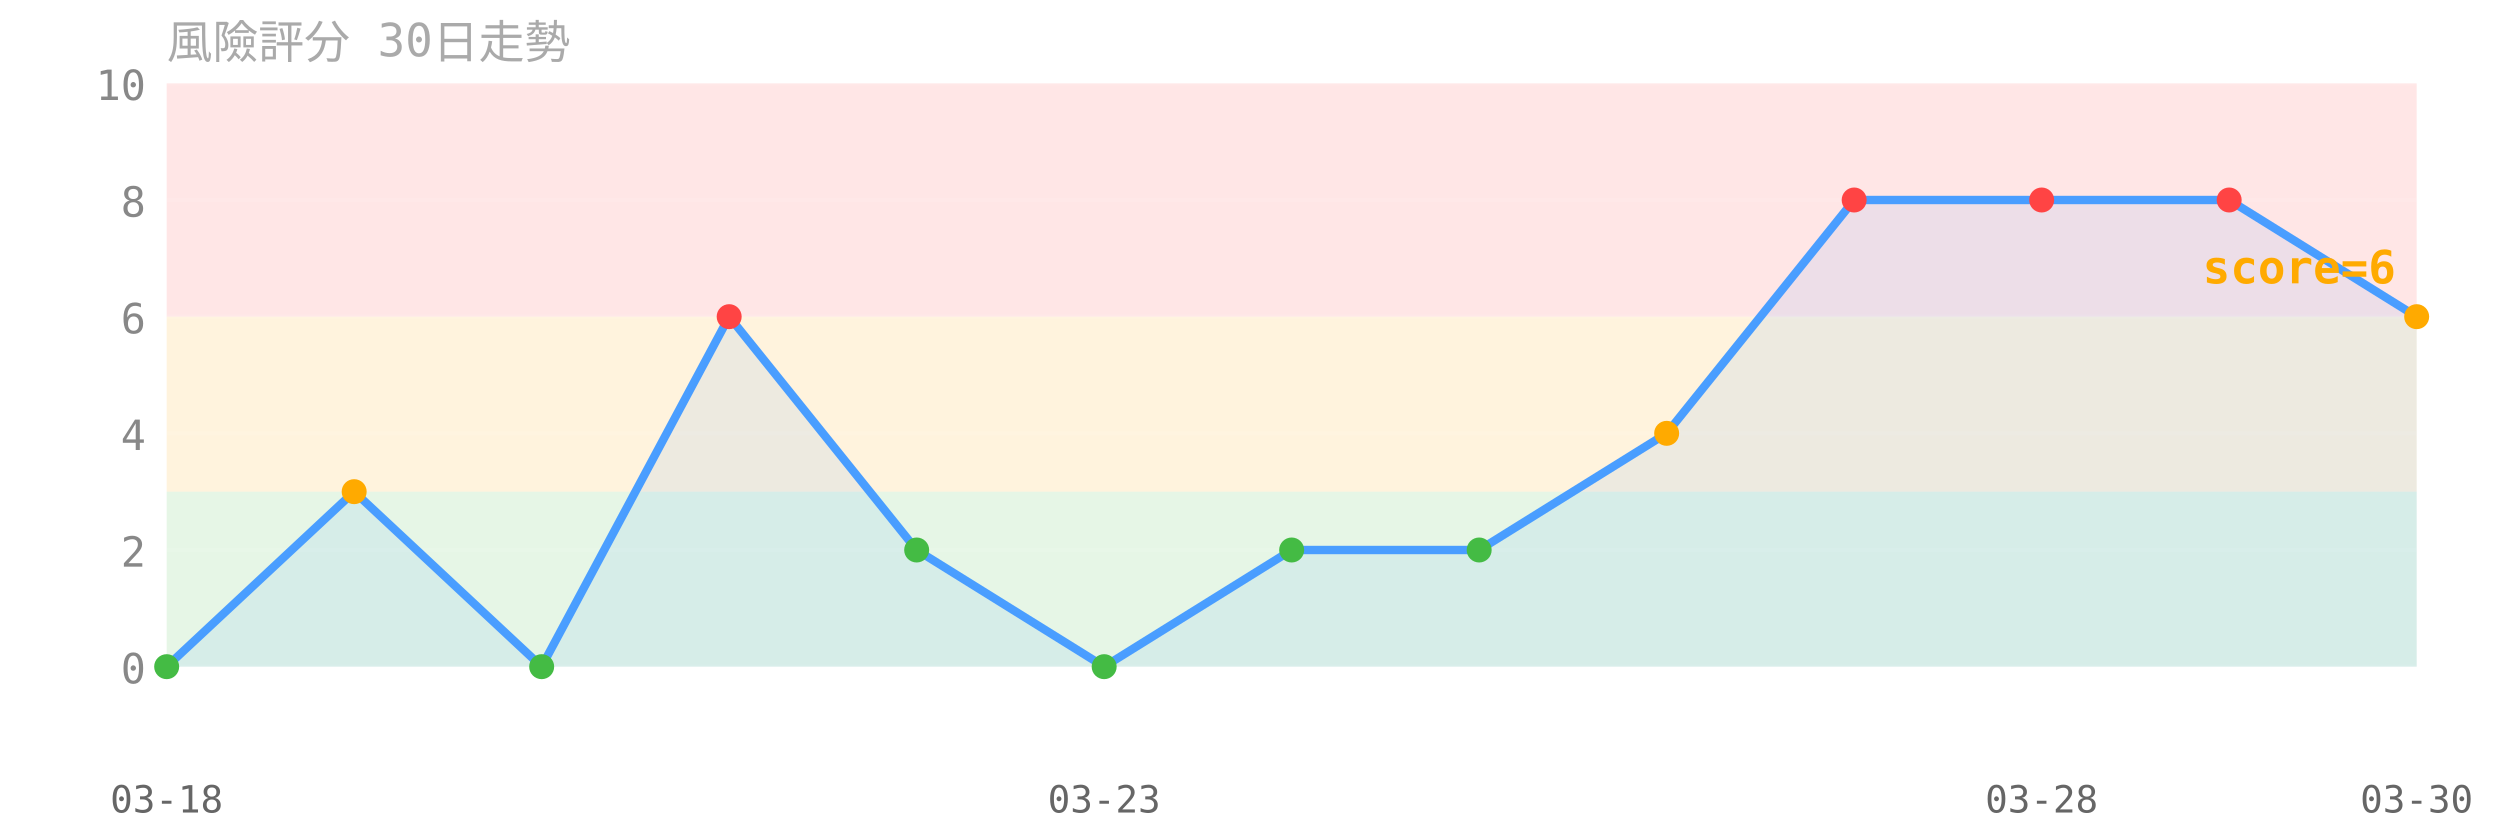
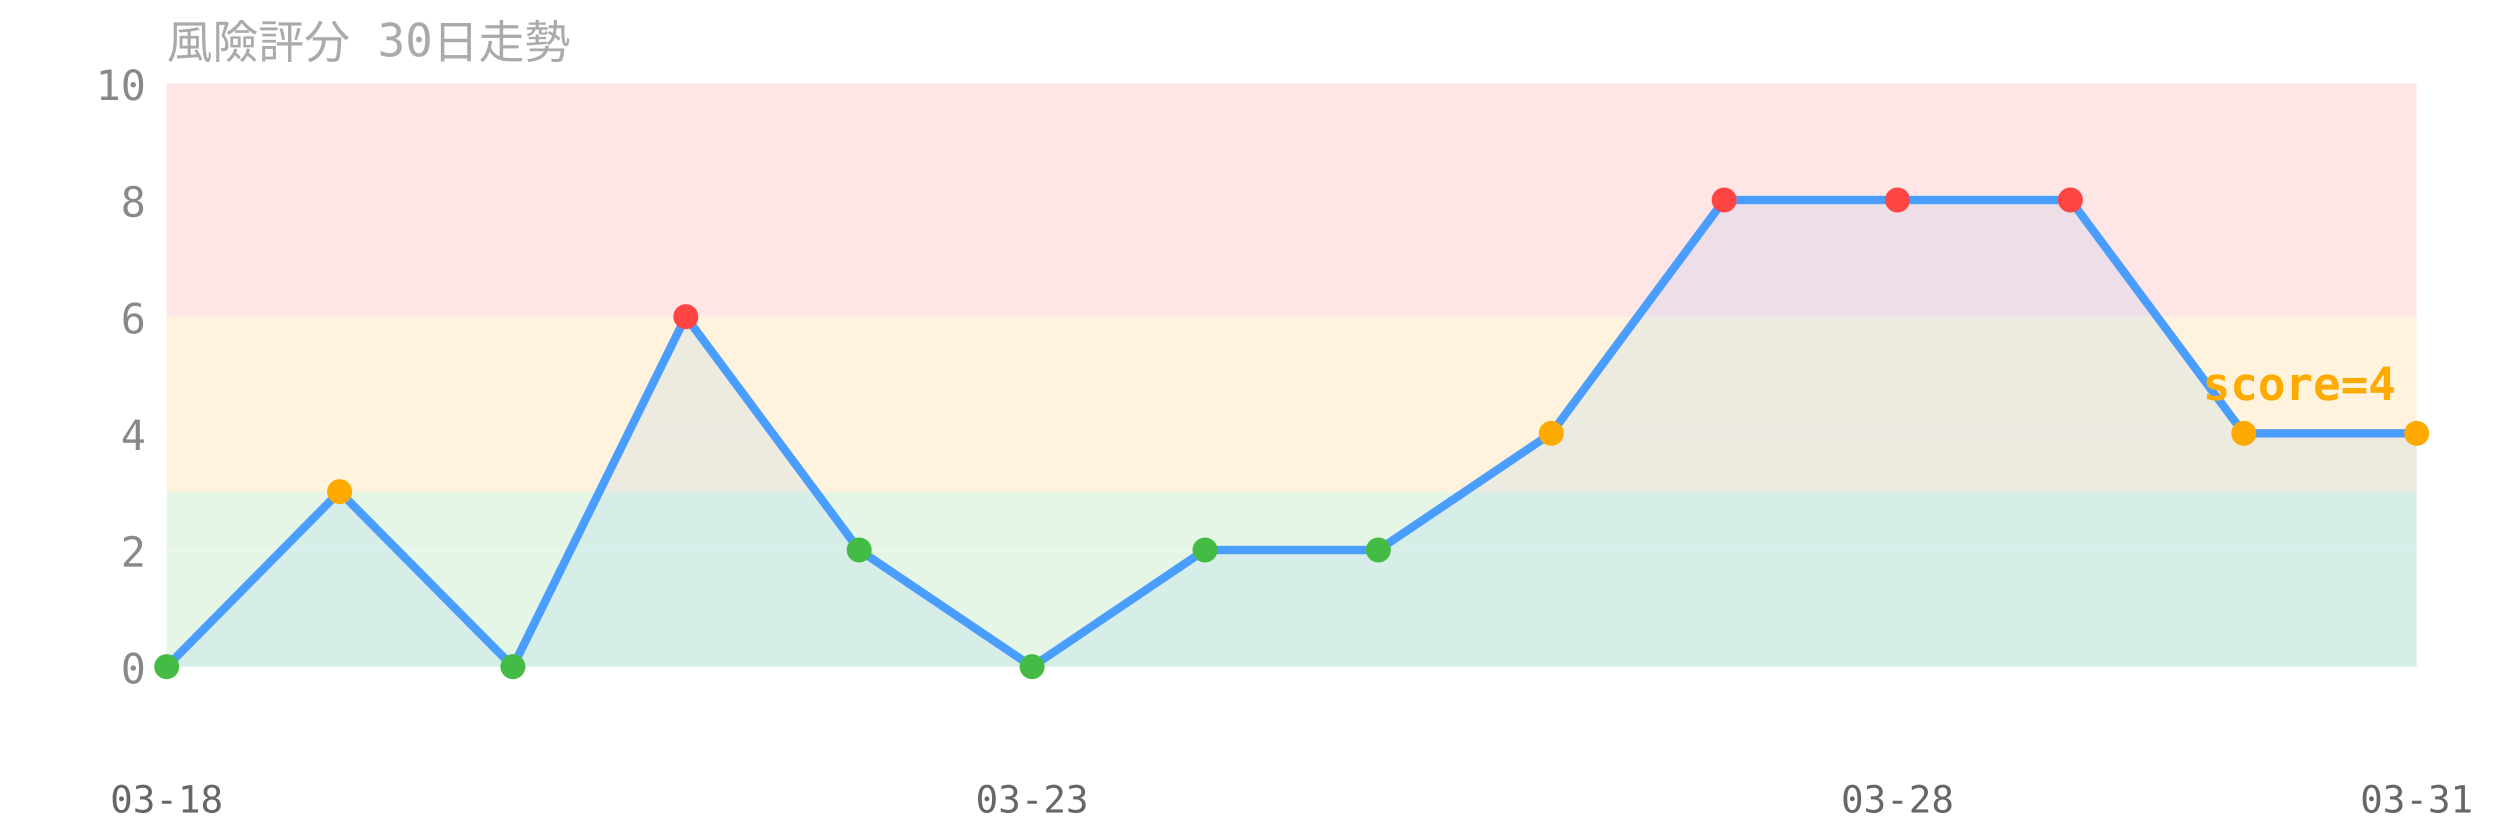
<svg xmlns="http://www.w3.org/2000/svg" width="600" height="200" style="background:#0b0f19;font-family:monospace">
  <rect x="40" y="20.0" width="540" height="56.0" fill="#ff444422" />
  <rect x="40" y="76.0" width="540" height="42.0" fill="#ffaa0022" />
  <rect x="40" y="118.0" width="540" height="42.0" fill="#44bb4422" />
  <line x1="40" y1="160.0" x2="580" y2="160.0" stroke="#ffffff18" stroke-width="1" />
  <text x="35" y="164.0" fill="#888" font-size="10" text-anchor="end">0</text>
  <line x1="40" y1="132.0" x2="580" y2="132.0" stroke="#ffffff18" stroke-width="1" />
  <text x="35" y="136.0" fill="#888" font-size="10" text-anchor="end">2</text>
  <line x1="40" y1="104.0" x2="580" y2="104.0" stroke="#ffffff18" stroke-width="1" />
  <text x="35" y="108.0" fill="#888" font-size="10" text-anchor="end">4</text>
  <line x1="40" y1="76.0" x2="580" y2="76.0" stroke="#ffffff18" stroke-width="1" />
  <text x="35" y="80.0" fill="#888" font-size="10" text-anchor="end">6</text>
  <line x1="40" y1="48.0" x2="580" y2="48.0" stroke="#ffffff18" stroke-width="1" />
  <text x="35" y="52.0" fill="#888" font-size="10" text-anchor="end">8</text>
  <line x1="40" y1="20.0" x2="580" y2="20.0" stroke="#ffffff18" stroke-width="1" />
  <text x="35" y="24.0" fill="#888" font-size="10" text-anchor="end">10</text>
-   <polyline points="40.0,160.0 85.0,118.0 130.0,160.0 175.0,76.0 220.0,132.0 265.0,160.0 310.0,132.0 355.0,132.0 400.0,104.0 445.0,48.0 490.0,48.0 535.0,48.0 580.0,76.0" fill="none" stroke="#4a9eff" stroke-width="2" stroke-linejoin="round" />
-   <polygon points="40.0,160.0 40.0,160.0 85.0,118.0 130.0,160.0 175.0,76.0 220.0,132.0 265.0,160.0 310.0,132.0 355.0,132.0 400.0,104.0 445.0,48.0 490.0,48.0 535.0,48.0 580.0,76.0 580.0,160.0" fill="#4a9eff18" />
+   <polyline points="40.0,160.0 81.5,118.0 123.1,160.0 164.6,76.0 206.2,132.0 247.7,160.0 289.2,132.0 330.8,132.0 372.3,104.0 413.8,48.0 455.4,48.0 496.9,48.0 538.5,104.0 580.0,104.0" fill="none" stroke="#4a9eff" stroke-width="2" stroke-linejoin="round" />
+   <polygon points="40.0,160.0 40.0,160.0 81.5,118.0 123.1,160.0 164.6,76.0 206.2,132.0 247.7,160.0 289.2,132.0 330.8,132.0 372.3,104.0 413.8,48.0 455.4,48.0 496.9,48.0 538.5,104.0 580.0,104.0 580.0,160.0" fill="#4a9eff18" />
  <circle cx="40.0" cy="160.0" r="3" fill="#44bb44" />
-   <circle cx="85.0" cy="118.0" r="3" fill="#ffaa00" />
-   <circle cx="130.0" cy="160.0" r="3" fill="#44bb44" />
-   <circle cx="175.0" cy="76.0" r="3" fill="#ff4444" />
-   <circle cx="220.0" cy="132.0" r="3" fill="#44bb44" />
-   <circle cx="265.0" cy="160.0" r="3" fill="#44bb44" />
-   <circle cx="310.0" cy="132.0" r="3" fill="#44bb44" />
-   <circle cx="355.0" cy="132.0" r="3" fill="#44bb44" />
-   <circle cx="400.0" cy="104.0" r="3" fill="#ffaa00" />
-   <circle cx="445.0" cy="48.0" r="3" fill="#ff4444" />
-   <circle cx="490.0" cy="48.0" r="3" fill="#ff4444" />
-   <circle cx="535.0" cy="48.0" r="3" fill="#ff4444" />
-   <circle cx="580.0" cy="76.0" r="3" fill="#ffaa00" />
+   <circle cx="81.5" cy="118.0" r="3" fill="#ffaa00" />
+   <circle cx="123.1" cy="160.0" r="3" fill="#44bb44" />
+   <circle cx="164.6" cy="76.0" r="3" fill="#ff4444" />
+   <circle cx="206.2" cy="132.0" r="3" fill="#44bb44" />
+   <circle cx="247.7" cy="160.0" r="3" fill="#44bb44" />
+   <circle cx="289.2" cy="132.0" r="3" fill="#44bb44" />
+   <circle cx="330.8" cy="132.0" r="3" fill="#44bb44" />
+   <circle cx="372.3" cy="104.0" r="3" fill="#ffaa00" />
+   <circle cx="413.8" cy="48.0" r="3" fill="#ff4444" />
+   <circle cx="455.4" cy="48.0" r="3" fill="#ff4444" />
+   <circle cx="496.9" cy="48.0" r="3" fill="#ff4444" />
+   <circle cx="538.5" cy="104.0" r="3" fill="#ffaa00" />
+   <circle cx="580.0" cy="104.0" r="3" fill="#ffaa00" />
  <text x="40.0" y="195" fill="#666" font-size="9" text-anchor="middle">03-18</text>
-   <text x="265.0" y="195" fill="#666" font-size="9" text-anchor="middle">03-23</text>
-   <text x="490.0" y="195" fill="#666" font-size="9" text-anchor="middle">03-28</text>
-   <text x="580.0" y="195" fill="#666" font-size="9" text-anchor="middle">03-30</text>
-   <text x="575.0" y="68.0" fill="#ffaa00" font-size="11" text-anchor="end" font-weight="bold">score=6</text>
+   <text x="247.7" y="195" fill="#666" font-size="9" text-anchor="middle">03-23</text>
+   <text x="455.4" y="195" fill="#666" font-size="9" text-anchor="middle">03-28</text>
+   <text x="580.0" y="195" fill="#666" font-size="9" text-anchor="middle">03-31</text>
+   <text x="575.0" y="96.0" fill="#ffaa00" font-size="11" text-anchor="end" font-weight="bold">score=4</text>
  <text x="40" y="14" fill="#aaa" font-size="11">風險評分 30日走勢</text>
</svg>
